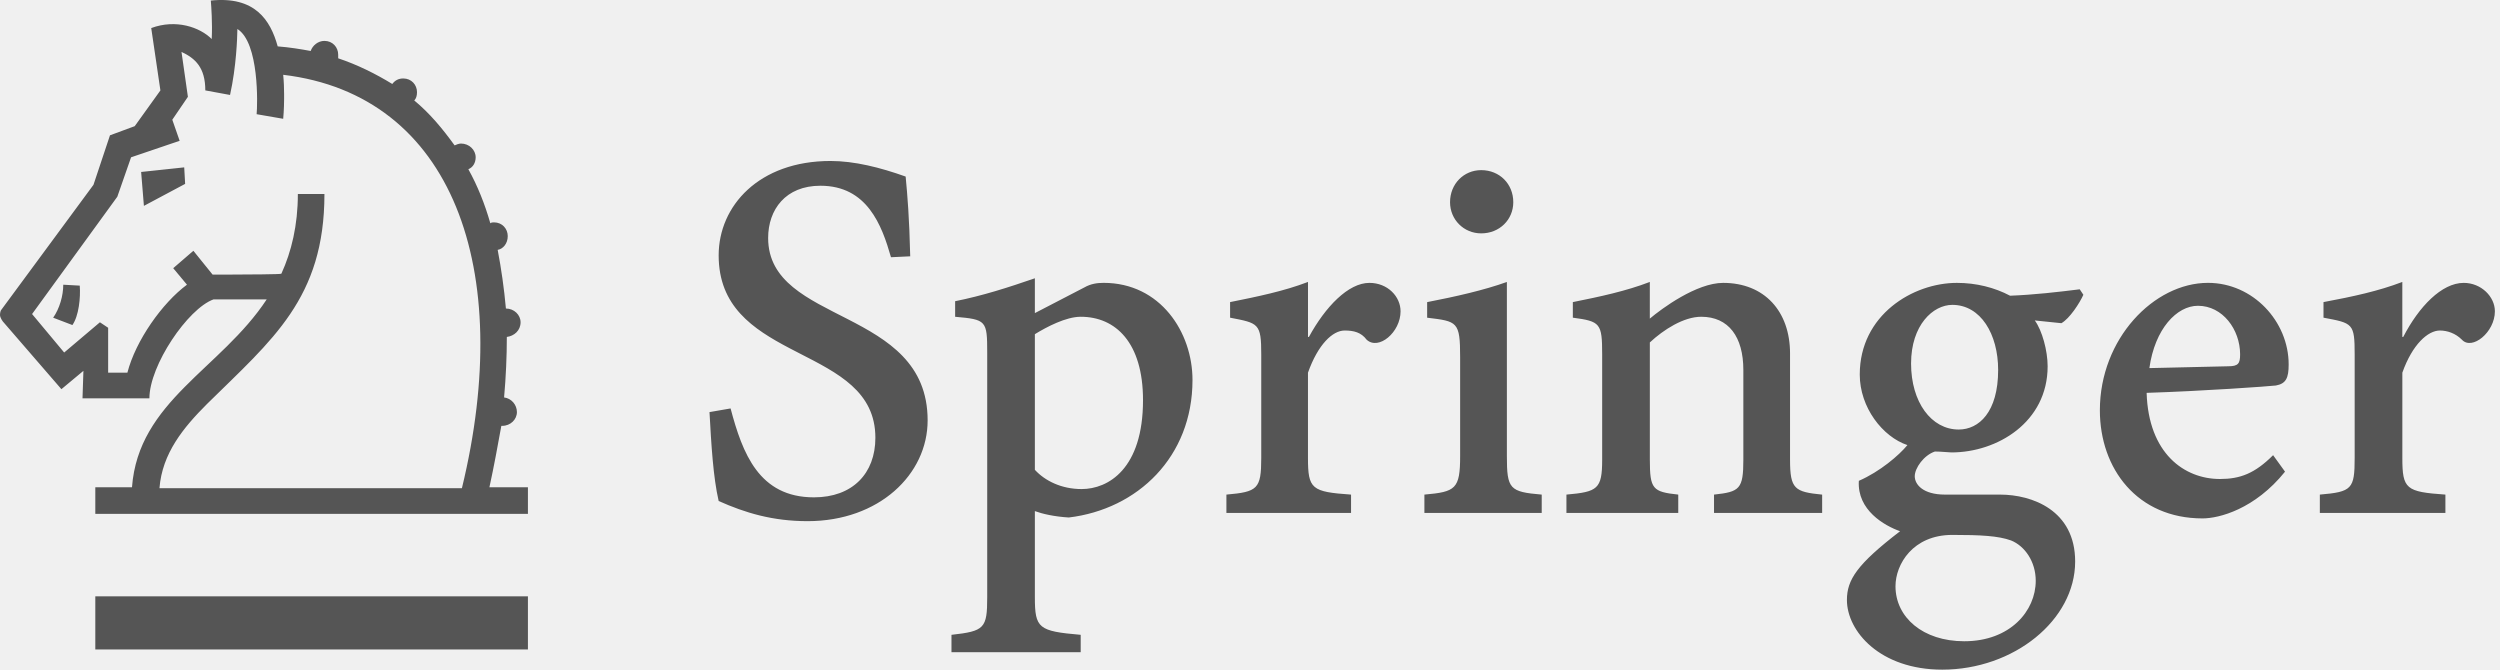
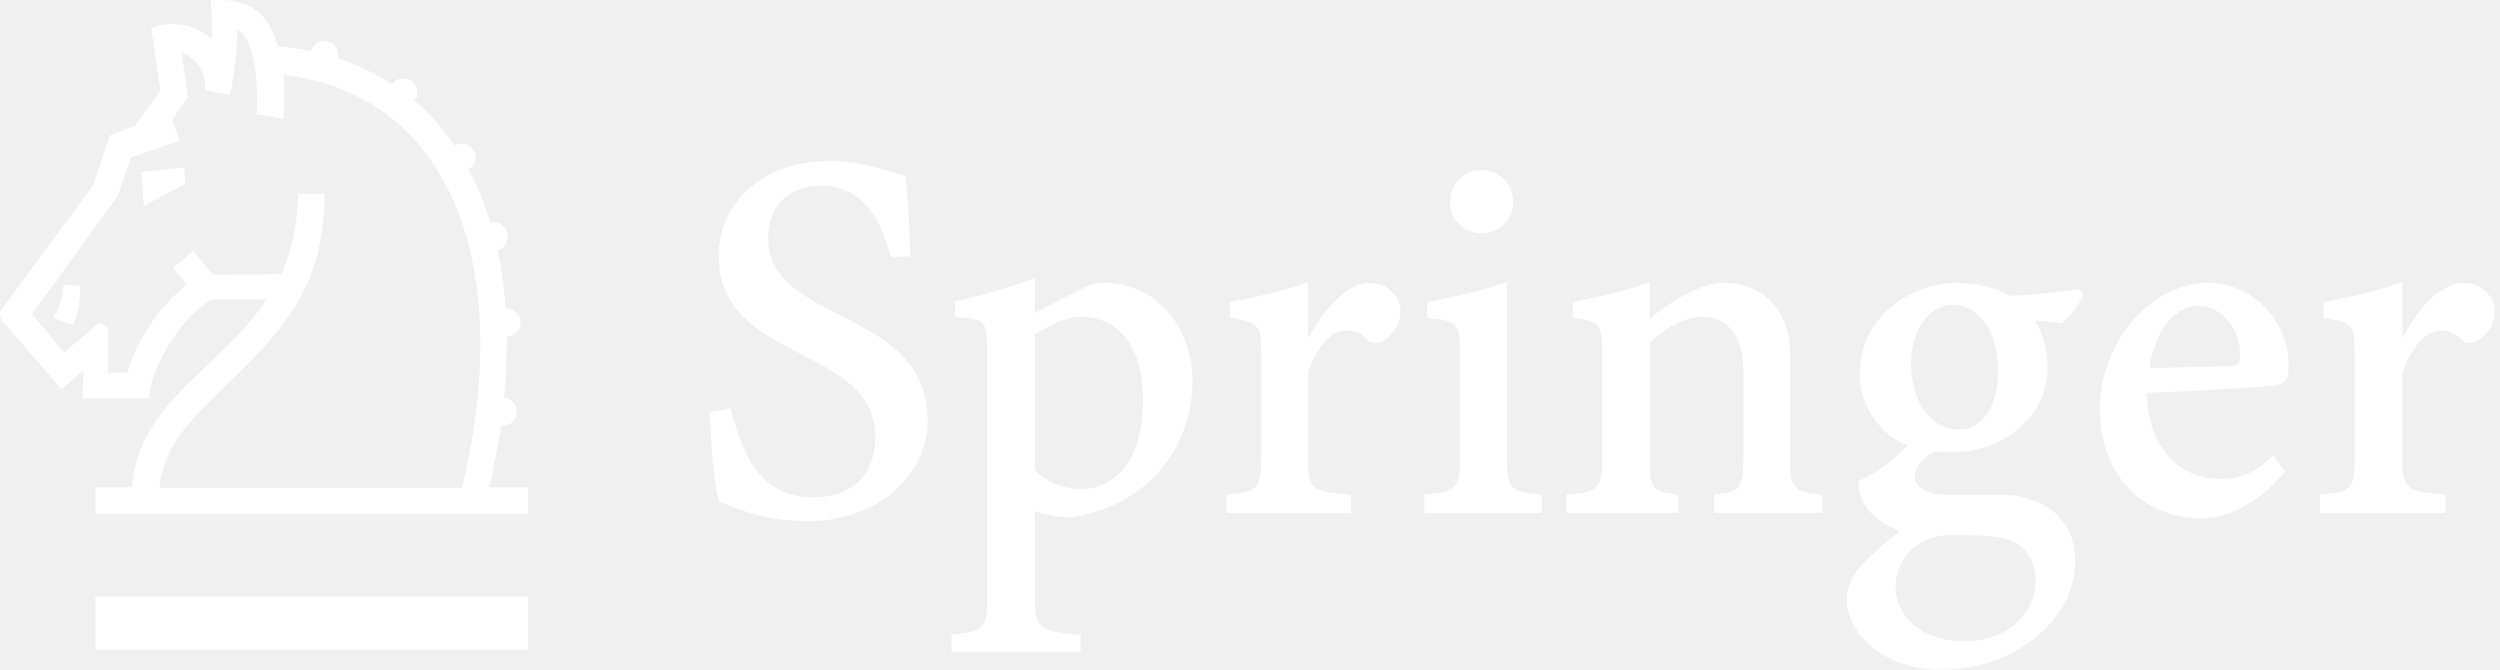
<svg xmlns="http://www.w3.org/2000/svg" width="112px" height="30px" viewBox="0 0 112 30" version="1.1">
  <g id="logo-springer-greyscale" stroke="none" stroke-width="1" fill="none" fill-rule="evenodd">
-     <g id="XMLID_24_" fill="#555555">
+     <g id="XMLID_24_" fill="#fff">
      <path d="M87.669,12.673 C88.531,12.673 89.353,12.878 90.051,13.248 C91.119,13.207 92.186,13.084 93.172,12.961 L93.335,13.206 C93.171,13.575 92.719,14.274 92.35,14.479 L91.159,14.356 C91.488,14.808 91.734,15.711 91.734,16.409 C91.734,18.914 89.476,20.269 87.423,20.269 C87.3,20.269 86.971,20.228 86.684,20.228 C86.191,20.392 85.781,20.967 85.781,21.336 C85.781,21.706 86.151,22.158 87.136,22.158 L89.6,22.158 C91.037,22.158 92.967,22.856 92.967,25.155 C92.967,27.783 90.216,30 87.013,30 C84.221,30 82.742,28.276 82.742,26.879 C82.742,25.976 83.194,25.278 85.124,23.799 C84.426,23.553 83.194,22.855 83.276,21.541 C84.221,21.131 85.083,20.391 85.452,19.94 C84.344,19.57 83.317,18.256 83.317,16.779 C83.317,14.11 85.699,12.673 87.669,12.673 Z M46.362,12.467 L46.362,14.027 L48.579,12.877 C48.866,12.713 49.154,12.672 49.441,12.672 C51.987,12.672 53.424,14.889 53.424,17.024 C53.424,20.474 50.961,22.814 47.881,23.184 C47.224,23.143 46.69,23.02 46.362,22.897 L46.362,26.756 C46.362,28.152 46.526,28.276 48.415,28.44 L48.415,29.22 L42.626,29.22 L42.626,28.44 C44.104,28.276 44.227,28.153 44.227,26.756 L44.227,15.793 C44.227,14.356 44.186,14.315 42.79,14.192 L42.79,13.494 C44.022,13.248 45.171,12.878 46.362,12.467 Z M23.651,26.715 L23.651,29.097 L4.27,29.097 L4.27,26.715 L23.651,26.715 Z M87.464,23.964 C85.698,23.964 84.918,25.278 84.918,26.264 C84.918,27.66 86.15,28.728 87.998,28.728 C90.051,28.728 91.201,27.373 91.201,26.018 C91.2,25.155 90.707,24.457 90.092,24.211 C89.517,24.005 88.737,23.964 87.464,23.964 Z M37.206,7.212 C38.274,7.212 39.423,7.499 40.573,7.91 C40.655,8.772 40.737,9.758 40.778,11.483 L39.916,11.524 C39.505,10.086 38.849,8.321 36.754,8.321 C35.194,8.321 34.413,9.389 34.413,10.662 C34.413,14.563 41.558,13.742 41.558,18.833 C41.558,21.254 39.381,23.348 36.179,23.348 C34.619,23.348 33.387,22.978 32.196,22.445 C31.95,21.377 31.867,19.94 31.785,18.462 L32.73,18.298 C33.264,20.31 34.003,22.281 36.466,22.281 C38.191,22.281 39.217,21.213 39.217,19.612 C39.217,17.542 37.536,16.712 35.819,15.831 L35.371,15.599 C33.734,14.738 32.196,13.729 32.196,11.441 C32.196,9.224 34.003,7.212 37.206,7.212 Z M98.919,12.672 C100.931,12.672 102.532,14.397 102.532,16.327 C102.533,16.942 102.409,17.189 101.958,17.271 C101.589,17.312 98.755,17.517 96.169,17.6 C96.251,20.31 97.852,21.459 99.454,21.459 C100.357,21.459 101.014,21.213 101.835,20.392 L102.369,21.131 C101.014,22.814 99.412,23.225 98.673,23.225 C95.758,23.225 94.074,21.008 94.074,18.38 C94.074,15.177 96.497,12.672 98.919,12.672 Z M12.441,2.078 C12.975,2.119 13.468,2.201 13.919,2.284 C14.001,2.038 14.248,1.832 14.535,1.832 C14.904,1.832 15.151,2.119 15.151,2.448 L15.151,2.612 C16.014,2.899 16.835,3.31 17.574,3.762 C17.697,3.598 17.861,3.515 18.066,3.515 C18.436,3.515 18.682,3.802 18.682,4.131 C18.682,4.295 18.641,4.418 18.559,4.501 C19.257,5.076 19.832,5.774 20.366,6.513 C20.448,6.472 20.571,6.431 20.653,6.431 C21.022,6.431 21.31,6.718 21.31,7.047 C21.31,7.294 21.187,7.499 20.982,7.581 C21.393,8.32 21.721,9.141 21.967,10.003 C22.008,9.962 22.09,9.962 22.131,9.962 C22.5,9.962 22.747,10.249 22.747,10.578 C22.747,10.907 22.542,11.153 22.296,11.194 C22.46,12.056 22.583,12.919 22.665,13.822 C23.034,13.822 23.322,14.109 23.322,14.438 C23.322,14.807 23.035,15.053 22.706,15.095 C22.706,15.957 22.665,16.902 22.583,17.805 C22.911,17.846 23.158,18.133 23.158,18.462 C23.158,18.791 22.871,19.078 22.501,19.078 L22.46,19.078 C22.296,19.981 22.132,20.884 21.926,21.829 L23.651,21.829 L23.651,23.02 L4.27,23.02 L4.27,21.829 L5.913,21.829 C6.2,17.969 9.895,16.532 11.949,13.412 L9.568,13.412 C8.418,13.823 6.693,16.368 6.693,17.846 L3.696,17.846 L3.737,16.614 L2.751,17.435 L0.123,14.397 C0.123,14.397 -7.99360578e-14,14.233 -7.99360578e-14,14.11 C-7.99360578e-14,13.987 0.041,13.904 0.041,13.904 L4.188,8.279 L4.927,6.062 L6.036,5.652 L7.186,4.051 L6.775,1.257 C7.883,0.846 8.951,1.216 9.485,1.749 C9.521,1.031 9.463,0.249 9.447,0.065 L9.444,0.025 L9.444,0.025 C11.415,-0.18 12.112,0.887 12.441,2.078 Z M107.624,12.631 L107.624,15.095 L107.665,15.095 C108.363,13.74 109.389,12.673 110.375,12.673 C111.155,12.673 111.771,13.289 111.771,13.946 C111.771,14.889 110.745,15.711 110.293,15.218 C110.006,14.931 109.636,14.807 109.308,14.807 C108.774,14.807 108.076,15.423 107.625,16.696 L107.625,20.515 C107.625,21.911 107.789,22.035 109.554,22.158 L109.554,22.979 L103.929,22.979 L103.929,22.158 C105.366,22.035 105.489,21.911 105.489,20.515 L105.489,15.875 C105.489,14.479 105.407,14.479 104.093,14.232 L104.093,13.534 C105.407,13.287 106.557,13.041 107.624,12.631 Z M73.912,12.631 L73.912,14.274 C74.446,13.822 76.006,12.673 77.197,12.673 C79.045,12.673 80.194,13.946 80.194,15.835 L80.194,20.598 C80.194,21.912 80.4,22.036 81.632,22.159 L81.632,22.979 L76.788,22.979 L76.788,22.158 C77.938,22.035 78.102,21.911 78.102,20.597 L78.102,16.573 C78.102,15.095 77.445,14.191 76.213,14.191 C75.433,14.191 74.529,14.766 73.913,15.341 L73.913,20.597 C73.913,21.911 74.037,22.035 75.186,22.158 L75.186,22.979 L70.176,22.979 L70.176,22.158 C71.572,22.035 71.777,21.911 71.777,20.597 L71.777,15.875 C71.777,14.479 71.695,14.397 70.463,14.232 L70.463,13.534 C71.695,13.287 72.845,13.041 73.912,12.631 Z M58.598,12.631 L58.598,15.095 L58.639,15.095 C59.378,13.74 60.405,12.673 61.349,12.673 C62.171,12.673 62.745,13.289 62.745,13.946 C62.745,14.889 61.76,15.711 61.225,15.218 C60.979,14.889 60.65,14.807 60.24,14.807 C59.706,14.807 59.049,15.423 58.597,16.696 L58.597,20.515 C58.597,21.911 58.761,22.035 60.527,22.158 L60.527,22.979 L54.943,22.979 L54.943,22.158 C56.339,22.035 56.504,21.911 56.504,20.515 L56.504,15.875 C56.504,14.479 56.381,14.479 55.108,14.232 L55.108,13.534 C56.34,13.287 57.531,13.041 58.598,12.631 Z M67.508,12.632 L67.508,20.434 C67.508,21.912 67.631,22.035 69.069,22.158 L69.069,22.979 L63.813,22.979 L63.813,22.158 C65.209,22.035 65.414,21.911 65.414,20.434 L65.414,15.999 C65.414,14.398 65.291,14.398 63.936,14.233 L63.936,13.535 C65.209,13.288 66.481,13.001 67.508,12.632 Z M48.415,14.191 C47.758,14.191 46.896,14.643 46.362,14.971 L46.362,21.048 C46.814,21.541 47.553,21.91 48.456,21.91 C49.647,21.91 51.207,21.007 51.207,17.928 C51.207,15.341 49.975,14.191 48.415,14.191 Z M10.634,1.298 L10.633,1.37 C10.628,1.684 10.591,2.969 10.306,4.254 L9.198,4.05 C9.198,3.023 8.746,2.613 8.131,2.325 L8.418,4.337 L7.719,5.364 L8.048,6.308 L5.872,7.047 L5.256,8.813 L1.437,14.069 L2.875,15.793 L4.476,14.438 L4.845,14.684 L4.845,16.696 L5.707,16.696 C6.077,15.259 7.267,13.575 8.376,12.754 L7.76,12.015 L8.663,11.235 L9.525,12.303 L9.772,12.303 C9.811,12.303 9.853,12.303 9.898,12.303 L10.207,12.302 C11.114,12.299 12.605,12.291 12.605,12.262 C13.057,11.277 13.344,10.086 13.344,8.69 L14.535,8.69 C14.535,13.371 12.195,15.219 9.279,18.093 C8.211,19.16 7.267,20.31 7.144,21.87 L20.694,21.87 C23.076,12.056 20.283,4.255 12.687,3.351 C12.72,3.68 12.726,3.955 12.728,4.221 L12.728,4.419 C12.728,4.912 12.687,5.322 12.687,5.322 L11.497,5.116 C11.538,4.705 11.62,1.913 10.634,1.298 Z M87.464,13.658 C86.602,13.658 85.616,14.561 85.616,16.286 C85.616,18.011 86.519,19.243 87.751,19.243 C88.654,19.243 89.517,18.463 89.517,16.574 C89.517,14.972 88.736,13.658 87.464,13.658 Z M98.468,13.699 C97.524,13.699 96.538,14.726 96.292,16.491 L99.823,16.409 C100.275,16.409 100.357,16.286 100.357,15.875 C100.356,14.766 99.577,13.699 98.468,13.699 Z M2.834,12.755 L3.573,12.796 C3.614,13.33 3.532,14.151 3.244,14.562 L2.382,14.233 C2.669,13.823 2.834,13.248 2.834,12.755 Z M66.358,7.622 C67.18,7.622 67.795,8.238 67.795,9.059 C67.795,9.839 67.18,10.455 66.358,10.455 C65.578,10.455 64.962,9.839 64.962,9.059 C64.962,8.238 65.578,7.622 66.358,7.622 Z M8.253,7.498 L8.294,8.238 L6.447,9.223 L6.323,7.704 L8.253,7.498 Z" id="Combined-Shape" />
    </g>
  </g>
</svg>
